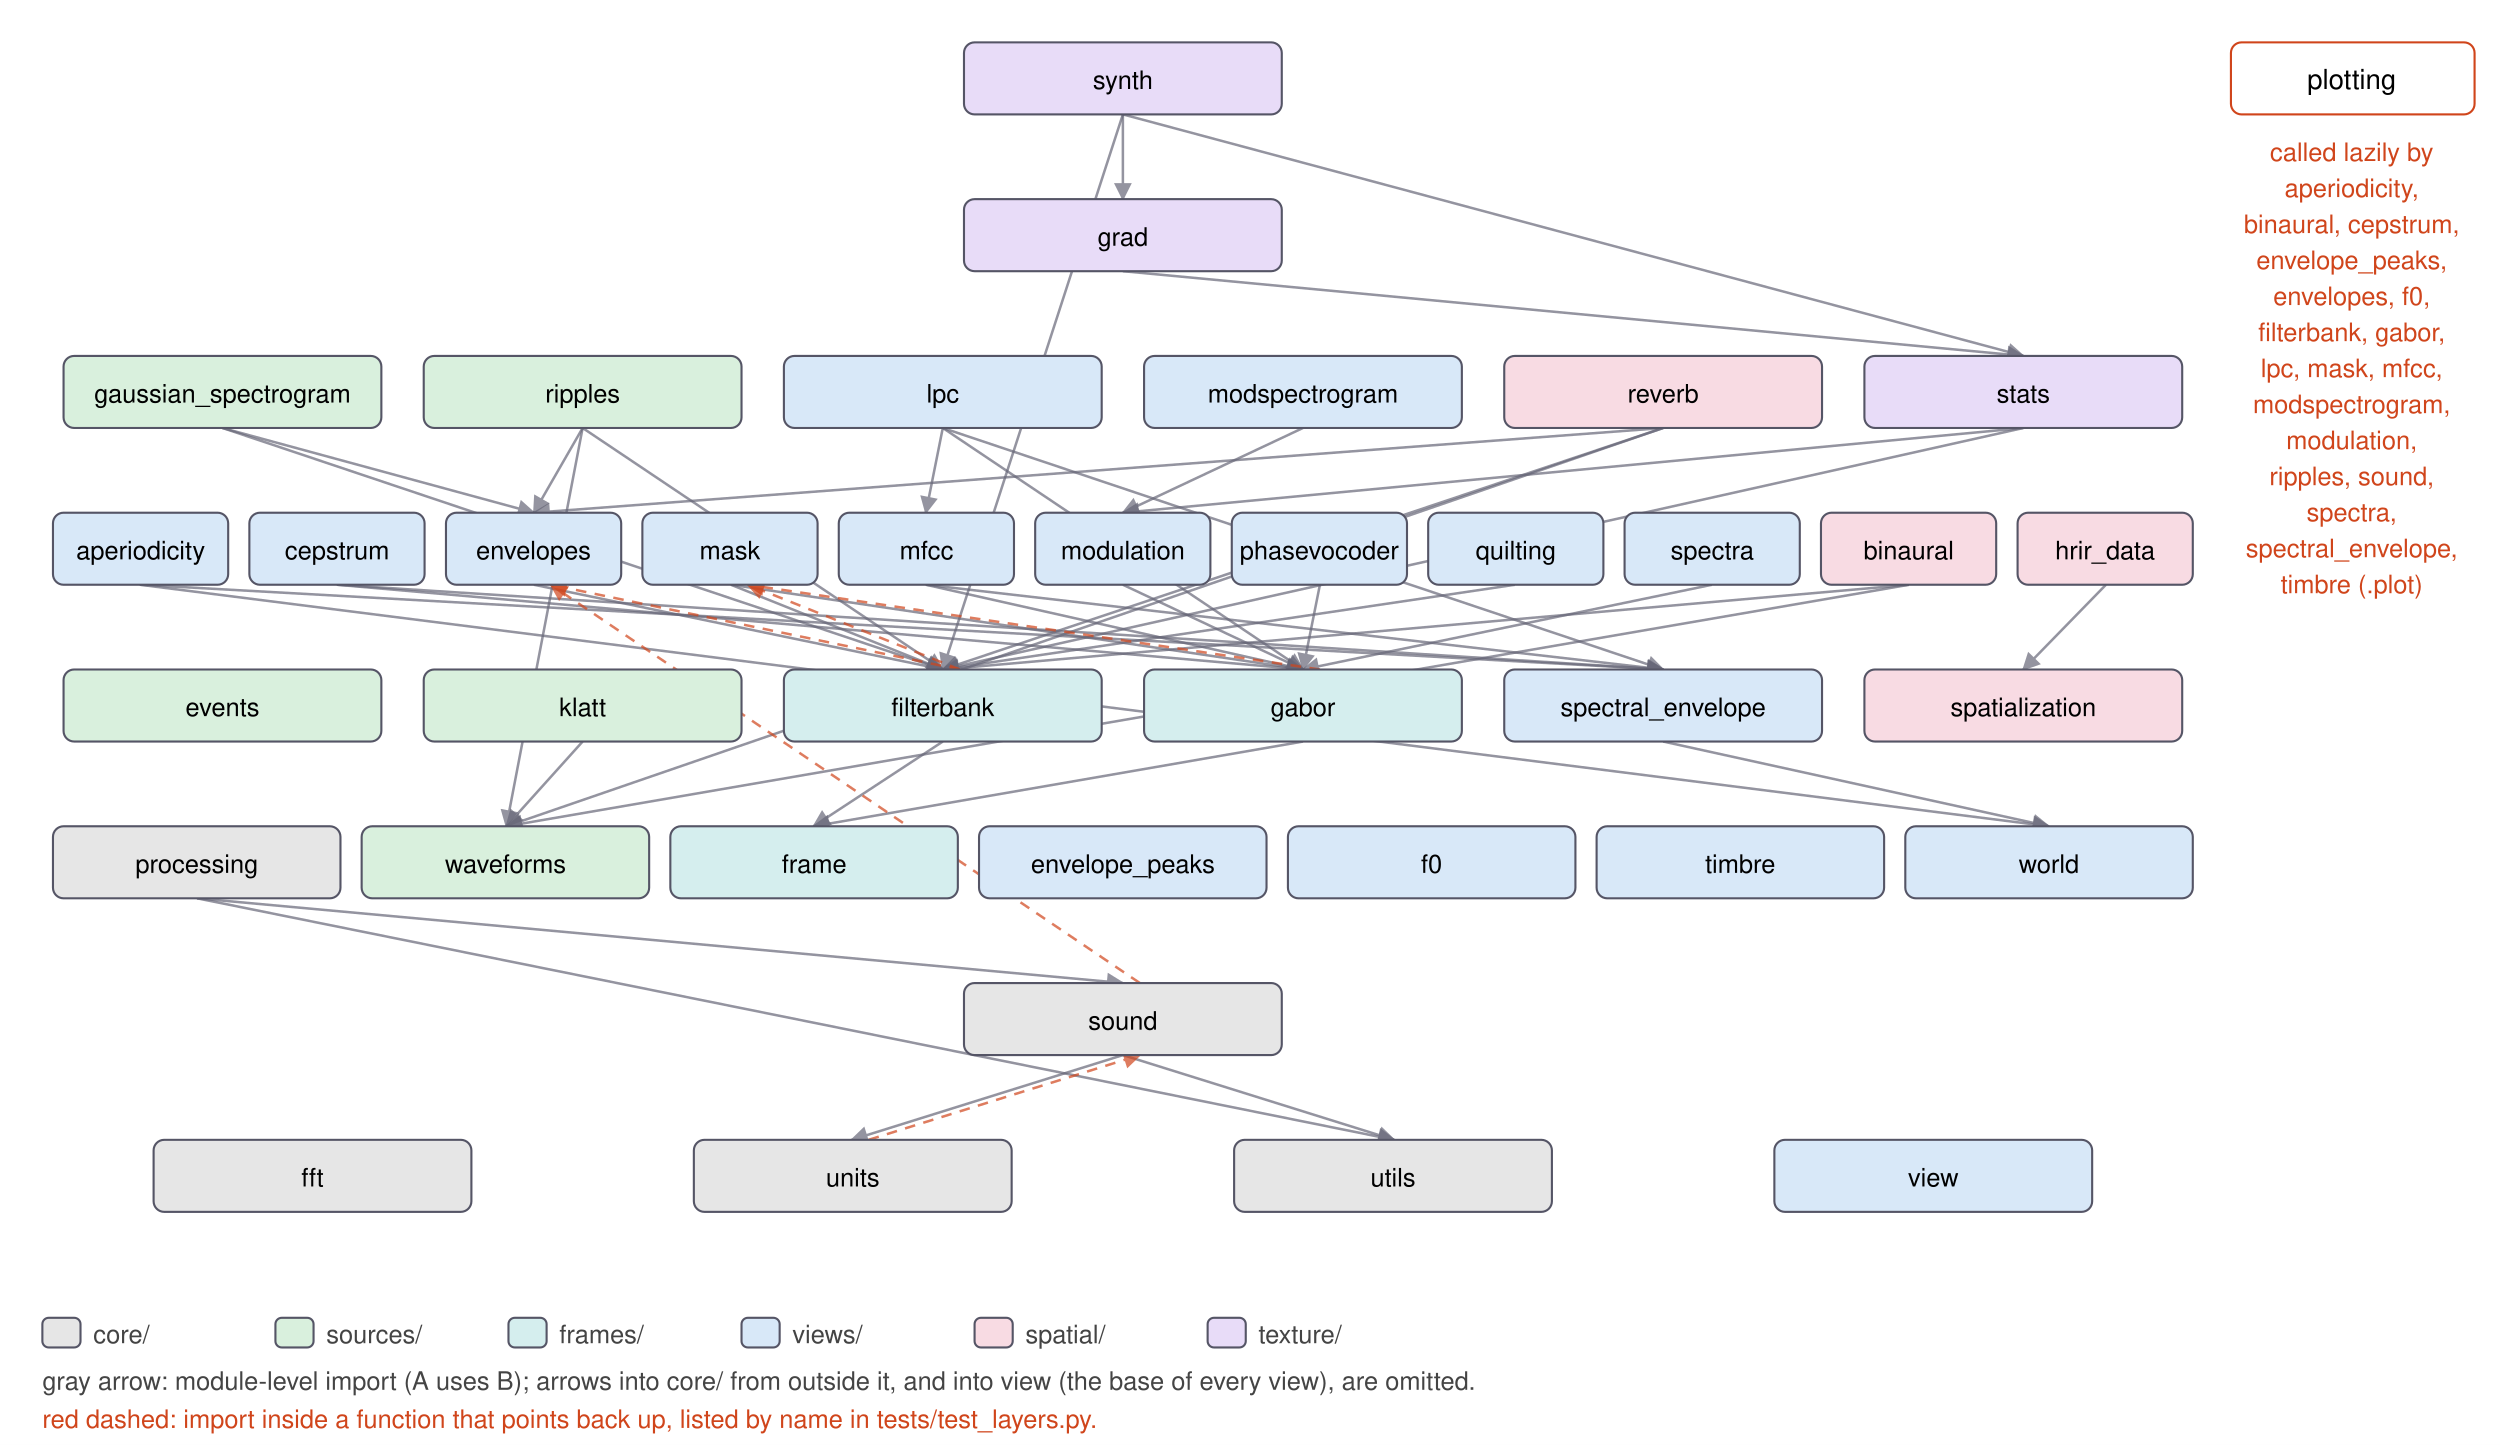
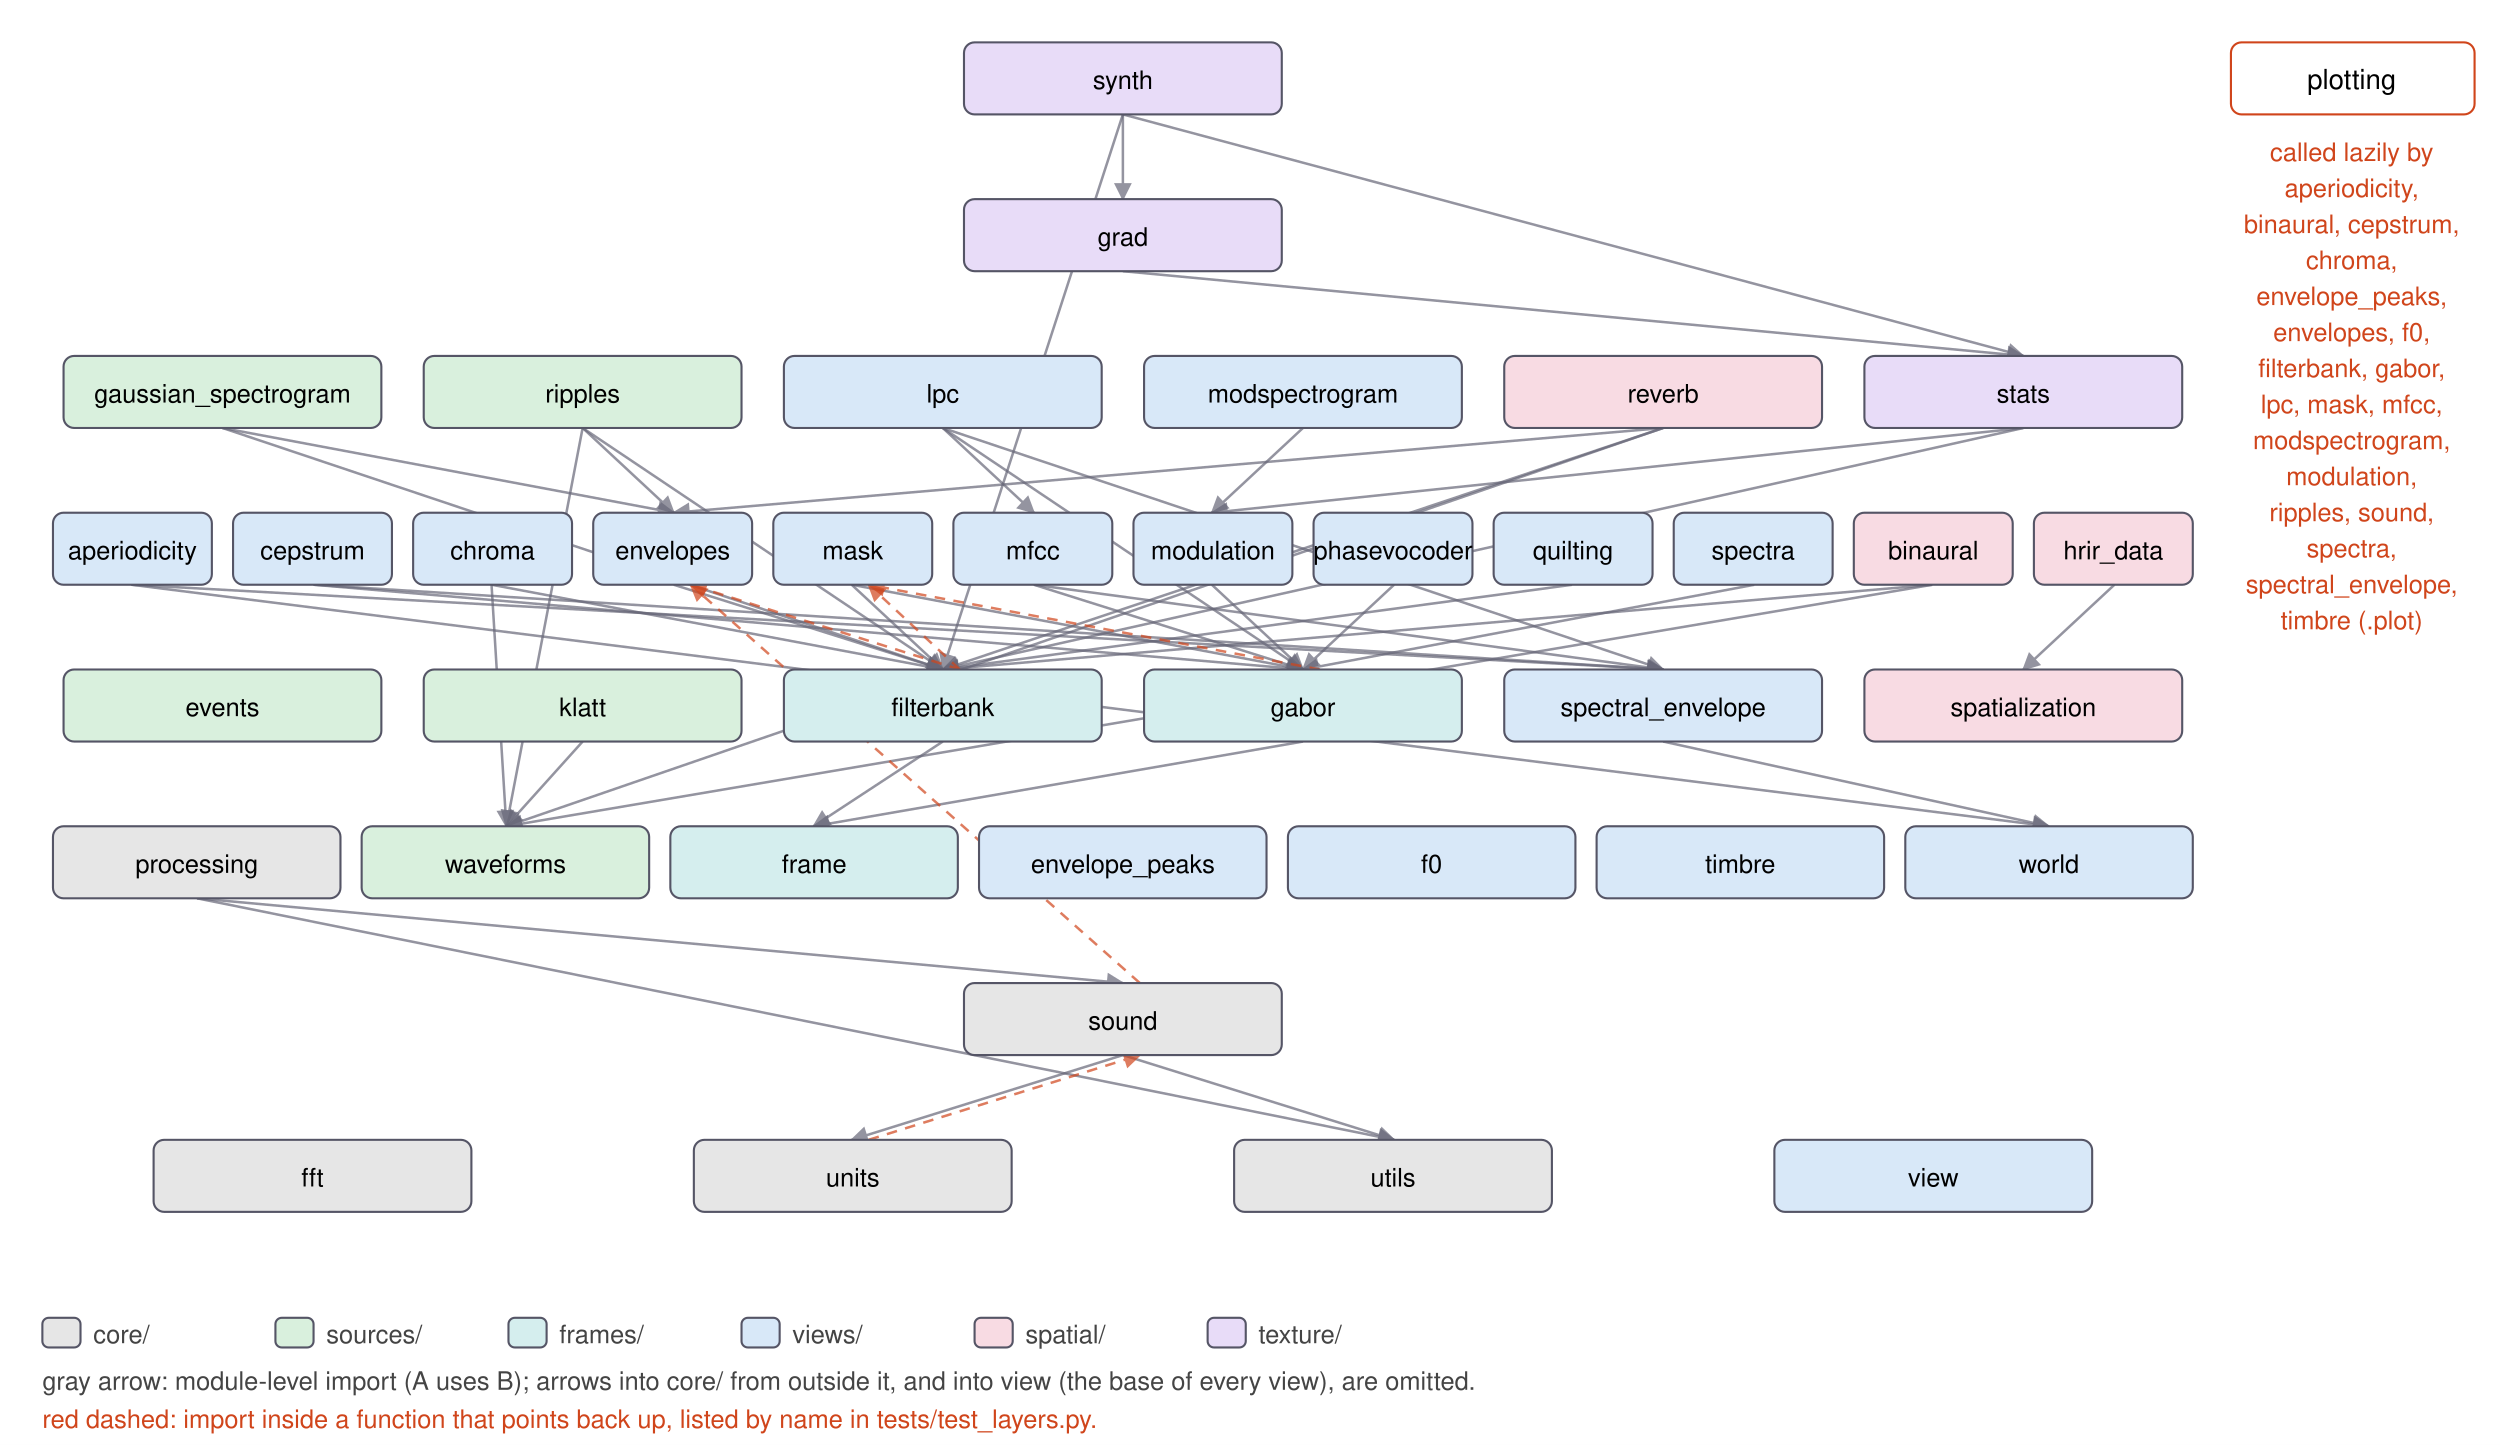
<svg xmlns="http://www.w3.org/2000/svg" viewBox="0 0 1180 682" font-family="Helvetica,Arial,sans-serif" font-size="13">
  <defs>
    <marker id="a" viewBox="0 0 10 10" refX="9" refY="5" markerWidth="7" markerHeight="7" orient="auto">
      <path d="M0,0L10,5L0,10z" fill="#667" />
    </marker>
    <marker id="r" viewBox="0 0 10 10" refX="9" refY="5" markerWidth="7" markerHeight="7" orient="auto">
      <path d="M0,0L10,5L0,10z" fill="#d0451b" />
    </marker>
  </defs>
  <rect width="1180" height="682" fill="#ffffff" />
  <line x1="93" y1="424" x2="530" y2="464" stroke="#667" stroke-width="1.2" marker-end="url(#a)" opacity="0.7" />
  <line x1="93" y1="424" x2="658" y2="538" stroke="#667" stroke-width="1.2" marker-end="url(#a)" opacity="0.7" />
  <line x1="530" y1="498" x2="402" y2="538" stroke="#667" stroke-width="1.2" marker-end="url(#a)" opacity="0.7" />
  <line x1="530" y1="498" x2="658" y2="538" stroke="#667" stroke-width="1.2" marker-end="url(#a)" opacity="0.7" />
  <line x1="445" y1="350" x2="384" y2="390" stroke="#667" stroke-width="1.2" marker-end="url(#a)" opacity="0.7" />
  <line x1="615" y1="350" x2="384" y2="390" stroke="#667" stroke-width="1.2" marker-end="url(#a)" opacity="0.7" />
  <line x1="105" y1="202" x2="445" y2="316" stroke="#667" stroke-width="1.2" marker-end="url(#a)" opacity="0.7" />
-   <line x1="105" y1="202" x2="252" y2="242" stroke="#667" stroke-width="1.2" marker-end="url(#a)" opacity="0.7" />
+   <line x1="105" y1="202" x2="318" y2="242" stroke="#667" stroke-width="1.2" marker-end="url(#a)" opacity="0.7" />
  <line x1="275" y1="350" x2="239" y2="390" stroke="#667" stroke-width="1.2" marker-end="url(#a)" opacity="0.7" />
  <line x1="275" y1="202" x2="445" y2="316" stroke="#667" stroke-width="1.2" marker-end="url(#a)" opacity="0.7" />
  <line x1="275" y1="202" x2="239" y2="390" stroke="#667" stroke-width="1.2" marker-end="url(#a)" opacity="0.7" />
-   <line x1="275" y1="202" x2="252" y2="242" stroke="#667" stroke-width="1.2" marker-end="url(#a)" opacity="0.7" />
-   <line x1="901" y1="276" x2="445" y2="316" stroke="#667" stroke-width="1.2" marker-end="url(#a)" opacity="0.7" />
-   <line x1="901" y1="276" x2="239" y2="390" stroke="#667" stroke-width="1.2" marker-end="url(#a)" opacity="0.7" />
-   <line x1="994" y1="276" x2="955" y2="316" stroke="#667" stroke-width="1.2" marker-end="url(#a)" opacity="0.7" />
+   <line x1="275" y1="202" x2="318" y2="242" stroke="#667" stroke-width="1.2" marker-end="url(#a)" opacity="0.7" />
+   <line x1="912" y1="276" x2="445" y2="316" stroke="#667" stroke-width="1.2" marker-end="url(#a)" opacity="0.7" />
+   <line x1="912" y1="276" x2="239" y2="390" stroke="#667" stroke-width="1.2" marker-end="url(#a)" opacity="0.7" />
+   <line x1="998" y1="276" x2="955" y2="316" stroke="#667" stroke-width="1.2" marker-end="url(#a)" opacity="0.7" />
  <line x1="785" y1="202" x2="445" y2="316" stroke="#667" stroke-width="1.2" marker-end="url(#a)" opacity="0.7" />
  <line x1="785" y1="202" x2="239" y2="390" stroke="#667" stroke-width="1.2" marker-end="url(#a)" opacity="0.7" />
-   <line x1="785" y1="202" x2="252" y2="242" stroke="#667" stroke-width="1.2" marker-end="url(#a)" opacity="0.7" />
+   <line x1="785" y1="202" x2="318" y2="242" stroke="#667" stroke-width="1.2" marker-end="url(#a)" opacity="0.7" />
  <line x1="530" y1="128" x2="955" y2="168" stroke="#667" stroke-width="1.2" marker-end="url(#a)" opacity="0.7" />
  <line x1="955" y1="202" x2="445" y2="316" stroke="#667" stroke-width="1.2" marker-end="url(#a)" opacity="0.7" />
-   <line x1="955" y1="202" x2="530" y2="242" stroke="#667" stroke-width="1.2" marker-end="url(#a)" opacity="0.7" />
+   <line x1="955" y1="202" x2="572" y2="242" stroke="#667" stroke-width="1.2" marker-end="url(#a)" opacity="0.7" />
  <line x1="530" y1="54" x2="445" y2="316" stroke="#667" stroke-width="1.2" marker-end="url(#a)" opacity="0.7" />
  <line x1="530" y1="54" x2="530" y2="94" stroke="#667" stroke-width="1.2" marker-end="url(#a)" opacity="0.7" />
  <line x1="530" y1="54" x2="955" y2="168" stroke="#667" stroke-width="1.2" marker-end="url(#a)" opacity="0.7" />
-   <line x1="66" y1="276" x2="785" y2="316" stroke="#667" stroke-width="1.2" marker-end="url(#a)" opacity="0.7" />
-   <line x1="66" y1="276" x2="967" y2="390" stroke="#667" stroke-width="1.2" marker-end="url(#a)" opacity="0.7" />
-   <line x1="159" y1="276" x2="615" y2="316" stroke="#667" stroke-width="1.2" marker-end="url(#a)" opacity="0.7" />
-   <line x1="159" y1="276" x2="785" y2="316" stroke="#667" stroke-width="1.2" marker-end="url(#a)" opacity="0.7" />
-   <line x1="252" y1="276" x2="445" y2="316" stroke="#667" stroke-width="1.2" marker-end="url(#a)" opacity="0.7" />
+   <line x1="62" y1="276" x2="785" y2="316" stroke="#667" stroke-width="1.2" marker-end="url(#a)" opacity="0.7" />
+   <line x1="62" y1="276" x2="967" y2="390" stroke="#667" stroke-width="1.2" marker-end="url(#a)" opacity="0.7" />
+   <line x1="148" y1="276" x2="615" y2="316" stroke="#667" stroke-width="1.2" marker-end="url(#a)" opacity="0.7" />
+   <line x1="148" y1="276" x2="785" y2="316" stroke="#667" stroke-width="1.2" marker-end="url(#a)" opacity="0.7" />
+   <line x1="232" y1="276" x2="445" y2="316" stroke="#667" stroke-width="1.2" marker-end="url(#a)" opacity="0.7" />
+   <line x1="232" y1="276" x2="239" y2="390" stroke="#667" stroke-width="1.2" marker-end="url(#a)" opacity="0.7" />
+   <line x1="318" y1="276" x2="445" y2="316" stroke="#667" stroke-width="1.2" marker-end="url(#a)" opacity="0.7" />
  <line x1="445" y1="202" x2="615" y2="316" stroke="#667" stroke-width="1.2" marker-end="url(#a)" opacity="0.7" />
-   <line x1="445" y1="202" x2="437" y2="242" stroke="#667" stroke-width="1.2" marker-end="url(#a)" opacity="0.7" />
+   <line x1="445" y1="202" x2="488" y2="242" stroke="#667" stroke-width="1.2" marker-end="url(#a)" opacity="0.7" />
  <line x1="445" y1="202" x2="785" y2="316" stroke="#667" stroke-width="1.2" marker-end="url(#a)" opacity="0.7" />
-   <line x1="345" y1="276" x2="445" y2="316" stroke="#667" stroke-width="1.2" marker-end="url(#a)" opacity="0.7" />
-   <line x1="345" y1="276" x2="615" y2="316" stroke="#667" stroke-width="1.2" marker-end="url(#a)" opacity="0.7" />
-   <line x1="437" y1="276" x2="615" y2="316" stroke="#667" stroke-width="1.2" marker-end="url(#a)" opacity="0.7" />
-   <line x1="437" y1="276" x2="785" y2="316" stroke="#667" stroke-width="1.2" marker-end="url(#a)" opacity="0.7" />
-   <line x1="615" y1="202" x2="530" y2="242" stroke="#667" stroke-width="1.2" marker-end="url(#a)" opacity="0.7" />
-   <line x1="530" y1="276" x2="615" y2="316" stroke="#667" stroke-width="1.2" marker-end="url(#a)" opacity="0.7" />
-   <line x1="623" y1="276" x2="615" y2="316" stroke="#667" stroke-width="1.2" marker-end="url(#a)" opacity="0.7" />
-   <line x1="715" y1="276" x2="445" y2="316" stroke="#667" stroke-width="1.2" marker-end="url(#a)" opacity="0.7" />
-   <line x1="808" y1="276" x2="615" y2="316" stroke="#667" stroke-width="1.2" marker-end="url(#a)" opacity="0.7" />
+   <line x1="402" y1="276" x2="445" y2="316" stroke="#667" stroke-width="1.2" marker-end="url(#a)" opacity="0.7" />
+   <line x1="402" y1="276" x2="615" y2="316" stroke="#667" stroke-width="1.2" marker-end="url(#a)" opacity="0.7" />
+   <line x1="488" y1="276" x2="615" y2="316" stroke="#667" stroke-width="1.2" marker-end="url(#a)" opacity="0.7" />
+   <line x1="488" y1="276" x2="785" y2="316" stroke="#667" stroke-width="1.2" marker-end="url(#a)" opacity="0.7" />
+   <line x1="615" y1="202" x2="572" y2="242" stroke="#667" stroke-width="1.2" marker-end="url(#a)" opacity="0.7" />
+   <line x1="572" y1="276" x2="615" y2="316" stroke="#667" stroke-width="1.2" marker-end="url(#a)" opacity="0.7" />
+   <line x1="658" y1="276" x2="615" y2="316" stroke="#667" stroke-width="1.2" marker-end="url(#a)" opacity="0.7" />
+   <line x1="742" y1="276" x2="445" y2="316" stroke="#667" stroke-width="1.2" marker-end="url(#a)" opacity="0.7" />
+   <line x1="828" y1="276" x2="615" y2="316" stroke="#667" stroke-width="1.2" marker-end="url(#a)" opacity="0.7" />
  <line x1="785" y1="350" x2="967" y2="390" stroke="#667" stroke-width="1.2" marker-end="url(#a)" opacity="0.7" />
-   <line x1="538" y1="464" x2="260" y2="276" stroke="#d0451b" stroke-width="1.2" stroke-dasharray="5,4" marker-end="url(#r)" opacity="0.7" />
+   <line x1="538" y1="464" x2="326" y2="276" stroke="#d0451b" stroke-width="1.2" stroke-dasharray="5,4" marker-end="url(#r)" opacity="0.7" />
  <line x1="410" y1="538" x2="538" y2="498" stroke="#d0451b" stroke-width="1.2" stroke-dasharray="5,4" marker-end="url(#r)" opacity="0.7" />
-   <line x1="453" y1="316" x2="260" y2="276" stroke="#d0451b" stroke-width="1.2" stroke-dasharray="5,4" marker-end="url(#r)" opacity="0.7" />
-   <line x1="453" y1="316" x2="353" y2="276" stroke="#d0451b" stroke-width="1.2" stroke-dasharray="5,4" marker-end="url(#r)" opacity="0.7" />
-   <line x1="623" y1="316" x2="353" y2="276" stroke="#d0451b" stroke-width="1.2" stroke-dasharray="5,4" marker-end="url(#r)" opacity="0.7" />
+   <line x1="453" y1="316" x2="326" y2="276" stroke="#d0451b" stroke-width="1.2" stroke-dasharray="5,4" marker-end="url(#r)" opacity="0.7" />
+   <line x1="453" y1="316" x2="410" y2="276" stroke="#d0451b" stroke-width="1.2" stroke-dasharray="5,4" marker-end="url(#r)" opacity="0.7" />
+   <line x1="623" y1="316" x2="410" y2="276" stroke="#d0451b" stroke-width="1.2" stroke-dasharray="5,4" marker-end="url(#r)" opacity="0.7" />
  <rect x="72.5" y="538" width="150.0" height="34" rx="5" fill="#e6e6e6" stroke="#556" />
  <text x="147.5" y="560" text-anchor="middle" font-size="12">fft</text>
  <rect x="25.0" y="390" width="135.7" height="34" rx="5" fill="#e6e6e6" stroke="#556" />
  <text x="92.9" y="412" text-anchor="middle" font-size="12">processing</text>
  <rect x="455.0" y="464" width="150.0" height="34" rx="5" fill="#e6e6e6" stroke="#556" />
  <text x="530.0" y="486" text-anchor="middle" font-size="12">sound</text>
  <rect x="327.5" y="538" width="150.0" height="34" rx="5" fill="#e6e6e6" stroke="#556" />
  <text x="402.5" y="560" text-anchor="middle" font-size="12">units</text>
  <rect x="582.5" y="538" width="150.0" height="34" rx="5" fill="#e6e6e6" stroke="#556" />
  <text x="657.5" y="560" text-anchor="middle" font-size="12">utils</text>
  <rect x="370.0" y="316" width="150.0" height="34" rx="5" fill="#d5eeee" stroke="#556" />
  <text x="445.0" y="338" text-anchor="middle" font-size="12">filterbank</text>
  <rect x="316.4" y="390" width="135.7" height="34" rx="5" fill="#d5eeee" stroke="#556" />
  <text x="384.3" y="412" text-anchor="middle" font-size="12">frame</text>
  <rect x="540.0" y="316" width="150.0" height="34" rx="5" fill="#d5eeee" stroke="#556" />
  <text x="615.0" y="338" text-anchor="middle" font-size="12">gabor</text>
  <rect x="30.0" y="316" width="150.0" height="34" rx="5" fill="#d9f0dd" stroke="#556" />
  <text x="105.0" y="338" text-anchor="middle" font-size="12">events</text>
  <rect x="30.0" y="168" width="150.0" height="34" rx="5" fill="#d9f0dd" stroke="#556" />
  <text x="105.0" y="190" text-anchor="middle" font-size="12">gaussian_spectrogram</text>
  <rect x="200.0" y="316" width="150.0" height="34" rx="5" fill="#d9f0dd" stroke="#556" />
  <text x="275.0" y="338" text-anchor="middle" font-size="12">klatt</text>
  <rect x="200.0" y="168" width="150.0" height="34" rx="5" fill="#d9f0dd" stroke="#556" />
  <text x="275.0" y="190" text-anchor="middle" font-size="12">ripples</text>
  <rect x="170.7" y="390" width="135.7" height="34" rx="5" fill="#d9f0dd" stroke="#556" />
  <text x="238.6" y="412" text-anchor="middle" font-size="12">waveforms</text>
-   <rect x="859.5" y="242" width="82.7" height="34" rx="5" fill="#f8dbe3" stroke="#556" />
-   <text x="900.9" y="264" text-anchor="middle" font-size="12">binaural</text>
-   <rect x="952.3" y="242" width="82.7" height="34" rx="5" fill="#f8dbe3" stroke="#556" />
-   <text x="993.6" y="264" text-anchor="middle" font-size="12">hrir_data</text>
+   <rect x="875.0" y="242" width="75.0" height="34" rx="5" fill="#f8dbe3" stroke="#556" />
+   <text x="912.5" y="264" text-anchor="middle" font-size="12">binaural</text>
+   <rect x="960.0" y="242" width="75.0" height="34" rx="5" fill="#f8dbe3" stroke="#556" />
+   <text x="997.5" y="264" text-anchor="middle" font-size="12">hrir_data</text>
  <rect x="710.0" y="168" width="150.0" height="34" rx="5" fill="#f8dbe3" stroke="#556" />
  <text x="785.0" y="190" text-anchor="middle" font-size="12">reverb</text>
  <rect x="880.0" y="316" width="150.0" height="34" rx="5" fill="#f8dbe3" stroke="#556" />
  <text x="955.0" y="338" text-anchor="middle" font-size="12">spatialization</text>
  <rect x="455.0" y="94" width="150.0" height="34" rx="5" fill="#e8dcf8" stroke="#556" />
  <text x="530.0" y="116" text-anchor="middle" font-size="12">grad</text>
  <rect x="880.0" y="168" width="150.0" height="34" rx="5" fill="#e8dcf8" stroke="#556" />
  <text x="955.0" y="190" text-anchor="middle" font-size="12">stats</text>
  <rect x="455.0" y="20" width="150.0" height="34" rx="5" fill="#e8dcf8" stroke="#556" />
  <text x="530.0" y="42" text-anchor="middle" font-size="12">synth</text>
-   <rect x="25.0" y="242" width="82.7" height="34" rx="5" fill="#d8e8f8" stroke="#556" />
-   <text x="66.4" y="264" text-anchor="middle" font-size="12">aperiodicity</text>
-   <rect x="117.7" y="242" width="82.7" height="34" rx="5" fill="#d8e8f8" stroke="#556" />
-   <text x="159.1" y="264" text-anchor="middle" font-size="12">cepstrum</text>
+   <rect x="25.0" y="242" width="75.0" height="34" rx="5" fill="#d8e8f8" stroke="#556" />
+   <text x="62.5" y="264" text-anchor="middle" font-size="12">aperiodicity</text>
+   <rect x="110.0" y="242" width="75.0" height="34" rx="5" fill="#d8e8f8" stroke="#556" />
+   <text x="147.5" y="264" text-anchor="middle" font-size="12">cepstrum</text>
+   <rect x="195.0" y="242" width="75.0" height="34" rx="5" fill="#d8e8f8" stroke="#556" />
+   <text x="232.5" y="264" text-anchor="middle" font-size="12">chroma</text>
  <rect x="462.1" y="390" width="135.7" height="34" rx="5" fill="#d8e8f8" stroke="#556" />
  <text x="530.0" y="412" text-anchor="middle" font-size="12">envelope_peaks</text>
-   <rect x="210.5" y="242" width="82.7" height="34" rx="5" fill="#d8e8f8" stroke="#556" />
-   <text x="251.8" y="264" text-anchor="middle" font-size="12">envelopes</text>
+   <rect x="280.0" y="242" width="75.0" height="34" rx="5" fill="#d8e8f8" stroke="#556" />
+   <text x="317.5" y="264" text-anchor="middle" font-size="12">envelopes</text>
  <rect x="607.9" y="390" width="135.7" height="34" rx="5" fill="#d8e8f8" stroke="#556" />
  <text x="675.7" y="412" text-anchor="middle" font-size="12">f0</text>
  <rect x="370.0" y="168" width="150.0" height="34" rx="5" fill="#d8e8f8" stroke="#556" />
  <text x="445.0" y="190" text-anchor="middle" font-size="12">lpc</text>
-   <rect x="303.2" y="242" width="82.7" height="34" rx="5" fill="#d8e8f8" stroke="#556" />
-   <text x="344.5" y="264" text-anchor="middle" font-size="12">mask</text>
-   <rect x="395.9" y="242" width="82.7" height="34" rx="5" fill="#d8e8f8" stroke="#556" />
-   <text x="437.3" y="264" text-anchor="middle" font-size="12">mfcc</text>
+   <rect x="365.0" y="242" width="75.0" height="34" rx="5" fill="#d8e8f8" stroke="#556" />
+   <text x="402.5" y="264" text-anchor="middle" font-size="12">mask</text>
+   <rect x="450.0" y="242" width="75.0" height="34" rx="5" fill="#d8e8f8" stroke="#556" />
+   <text x="487.5" y="264" text-anchor="middle" font-size="12">mfcc</text>
  <rect x="540.0" y="168" width="150.0" height="34" rx="5" fill="#d8e8f8" stroke="#556" />
  <text x="615.0" y="190" text-anchor="middle" font-size="12">modspectrogram</text>
-   <rect x="488.6" y="242" width="82.7" height="34" rx="5" fill="#d8e8f8" stroke="#556" />
-   <text x="530.0" y="264" text-anchor="middle" font-size="12">modulation</text>
-   <rect x="581.4" y="242" width="82.7" height="34" rx="5" fill="#d8e8f8" stroke="#556" />
-   <text x="622.7" y="264" text-anchor="middle" font-size="12">phasevocoder</text>
-   <rect x="674.1" y="242" width="82.7" height="34" rx="5" fill="#d8e8f8" stroke="#556" />
-   <text x="715.5" y="264" text-anchor="middle" font-size="12">quilting</text>
-   <rect x="766.8" y="242" width="82.7" height="34" rx="5" fill="#d8e8f8" stroke="#556" />
-   <text x="808.2" y="264" text-anchor="middle" font-size="12">spectra</text>
+   <rect x="535.0" y="242" width="75.0" height="34" rx="5" fill="#d8e8f8" stroke="#556" />
+   <text x="572.5" y="264" text-anchor="middle" font-size="12">modulation</text>
+   <rect x="620.0" y="242" width="75.0" height="34" rx="5" fill="#d8e8f8" stroke="#556" />
+   <text x="657.5" y="264" text-anchor="middle" font-size="12">phasevocoder</text>
+   <rect x="705.0" y="242" width="75.0" height="34" rx="5" fill="#d8e8f8" stroke="#556" />
+   <text x="742.5" y="264" text-anchor="middle" font-size="12">quilting</text>
+   <rect x="790.0" y="242" width="75.0" height="34" rx="5" fill="#d8e8f8" stroke="#556" />
+   <text x="827.5" y="264" text-anchor="middle" font-size="12">spectra</text>
  <rect x="710.0" y="316" width="150.0" height="34" rx="5" fill="#d8e8f8" stroke="#556" />
  <text x="785.0" y="338" text-anchor="middle" font-size="12">spectral_envelope</text>
  <rect x="753.6" y="390" width="135.7" height="34" rx="5" fill="#d8e8f8" stroke="#556" />
  <text x="821.4" y="412" text-anchor="middle" font-size="12">timbre</text>
  <rect x="837.5" y="538" width="150.0" height="34" rx="5" fill="#d8e8f8" stroke="#556" />
  <text x="912.5" y="560" text-anchor="middle" font-size="12">view</text>
  <rect x="899.3" y="390" width="135.7" height="34" rx="5" fill="#d8e8f8" stroke="#556" />
  <text x="967.1" y="412" text-anchor="middle" font-size="12">world</text>
  <rect x="1053" y="20" width="115" height="34" rx="5" fill="#fff" stroke="#d0451b" />
  <text x="1110" y="42" text-anchor="middle">plotting</text>
  <text x="1110" y="76" text-anchor="middle" font-size="12" fill="#d0451b">called lazily by</text>
  <text x="1110" y="93" text-anchor="middle" font-size="12" fill="#d0451b">aperiodicity,</text>
  <text x="1110" y="110" text-anchor="middle" font-size="12" fill="#d0451b">binaural, cepstrum,</text>
-   <text x="1110" y="127" text-anchor="middle" font-size="12" fill="#d0451b">envelope_peaks,</text>
-   <text x="1110" y="144" text-anchor="middle" font-size="12" fill="#d0451b">envelopes, f0,</text>
-   <text x="1110" y="161" text-anchor="middle" font-size="12" fill="#d0451b">filterbank, gabor,</text>
-   <text x="1110" y="178" text-anchor="middle" font-size="12" fill="#d0451b">lpc, mask, mfcc,</text>
-   <text x="1110" y="195" text-anchor="middle" font-size="12" fill="#d0451b">modspectrogram,</text>
-   <text x="1110" y="212" text-anchor="middle" font-size="12" fill="#d0451b">modulation,</text>
-   <text x="1110" y="229" text-anchor="middle" font-size="12" fill="#d0451b">ripples, sound,</text>
-   <text x="1110" y="246" text-anchor="middle" font-size="12" fill="#d0451b">spectra,</text>
-   <text x="1110" y="263" text-anchor="middle" font-size="12" fill="#d0451b">spectral_envelope,</text>
-   <text x="1110" y="280" text-anchor="middle" font-size="12" fill="#d0451b">timbre (.plot)</text>
+   <text x="1110" y="127" text-anchor="middle" font-size="12" fill="#d0451b">chroma,</text>
+   <text x="1110" y="144" text-anchor="middle" font-size="12" fill="#d0451b">envelope_peaks,</text>
+   <text x="1110" y="161" text-anchor="middle" font-size="12" fill="#d0451b">envelopes, f0,</text>
+   <text x="1110" y="178" text-anchor="middle" font-size="12" fill="#d0451b">filterbank, gabor,</text>
+   <text x="1110" y="195" text-anchor="middle" font-size="12" fill="#d0451b">lpc, mask, mfcc,</text>
+   <text x="1110" y="212" text-anchor="middle" font-size="12" fill="#d0451b">modspectrogram,</text>
+   <text x="1110" y="229" text-anchor="middle" font-size="12" fill="#d0451b">modulation,</text>
+   <text x="1110" y="246" text-anchor="middle" font-size="12" fill="#d0451b">ripples, sound,</text>
+   <text x="1110" y="263" text-anchor="middle" font-size="12" fill="#d0451b">spectra,</text>
+   <text x="1110" y="280" text-anchor="middle" font-size="12" fill="#d0451b">spectral_envelope,</text>
+   <text x="1110" y="297" text-anchor="middle" font-size="12" fill="#d0451b">timbre (.plot)</text>
  <rect x="20" y="622" width="18" height="14" rx="3" fill="#e6e6e6" stroke="#556" />
  <text x="44" y="634" font-size="12" fill="#444">core/</text>
  <rect x="130" y="622" width="18" height="14" rx="3" fill="#d9f0dd" stroke="#556" />
  <text x="154" y="634" font-size="12" fill="#444">sources/</text>
  <rect x="240" y="622" width="18" height="14" rx="3" fill="#d5eeee" stroke="#556" />
  <text x="264" y="634" font-size="12" fill="#444">frames/</text>
  <rect x="350" y="622" width="18" height="14" rx="3" fill="#d8e8f8" stroke="#556" />
  <text x="374" y="634" font-size="12" fill="#444">views/</text>
  <rect x="460" y="622" width="18" height="14" rx="3" fill="#f8dbe3" stroke="#556" />
  <text x="484" y="634" font-size="12" fill="#444">spatial/</text>
  <rect x="570" y="622" width="18" height="14" rx="3" fill="#e8dcf8" stroke="#556" />
  <text x="594" y="634" font-size="12" fill="#444">texture/</text>
  <text x="20" y="656" font-size="12" fill="#444">gray arrow: module-level import (A uses B); arrows into core/ from outside it, and into view (the base of every view), are omitted.</text>
  <text x="20" y="674" font-size="12" fill="#d0451b">red dashed: import inside a function that points back up, listed by name in tests/test_layers.py.</text>
</svg>
